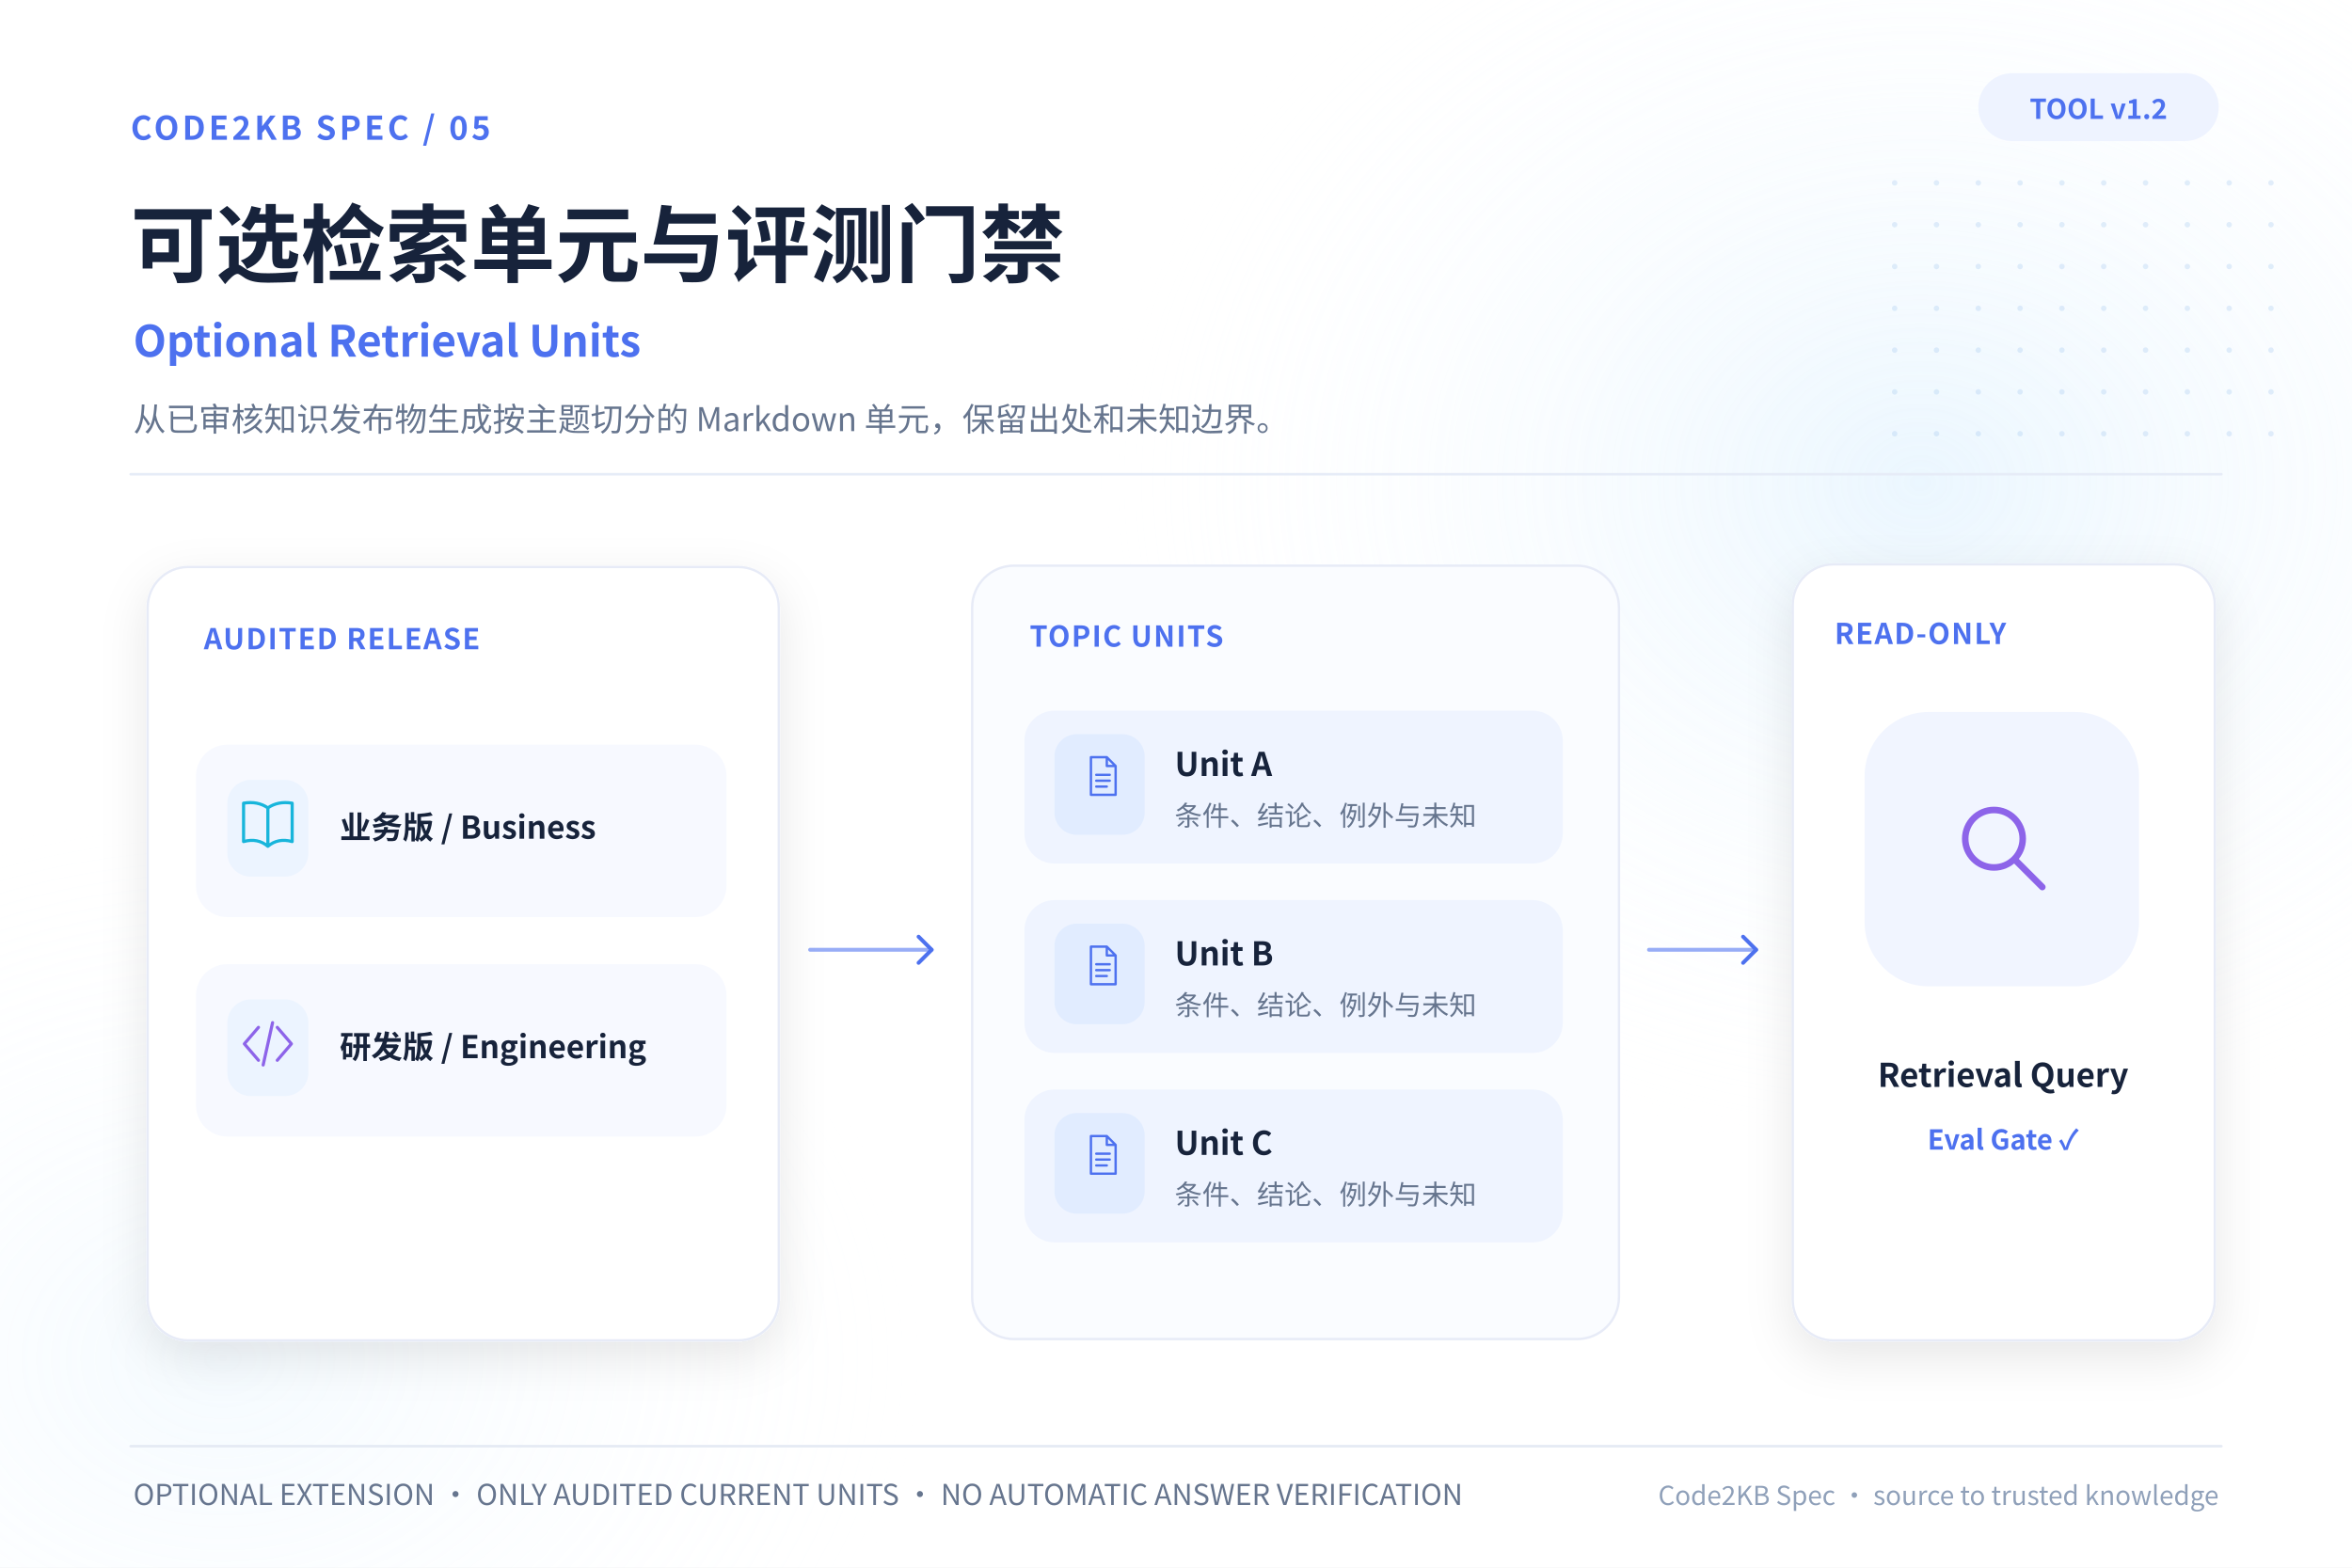
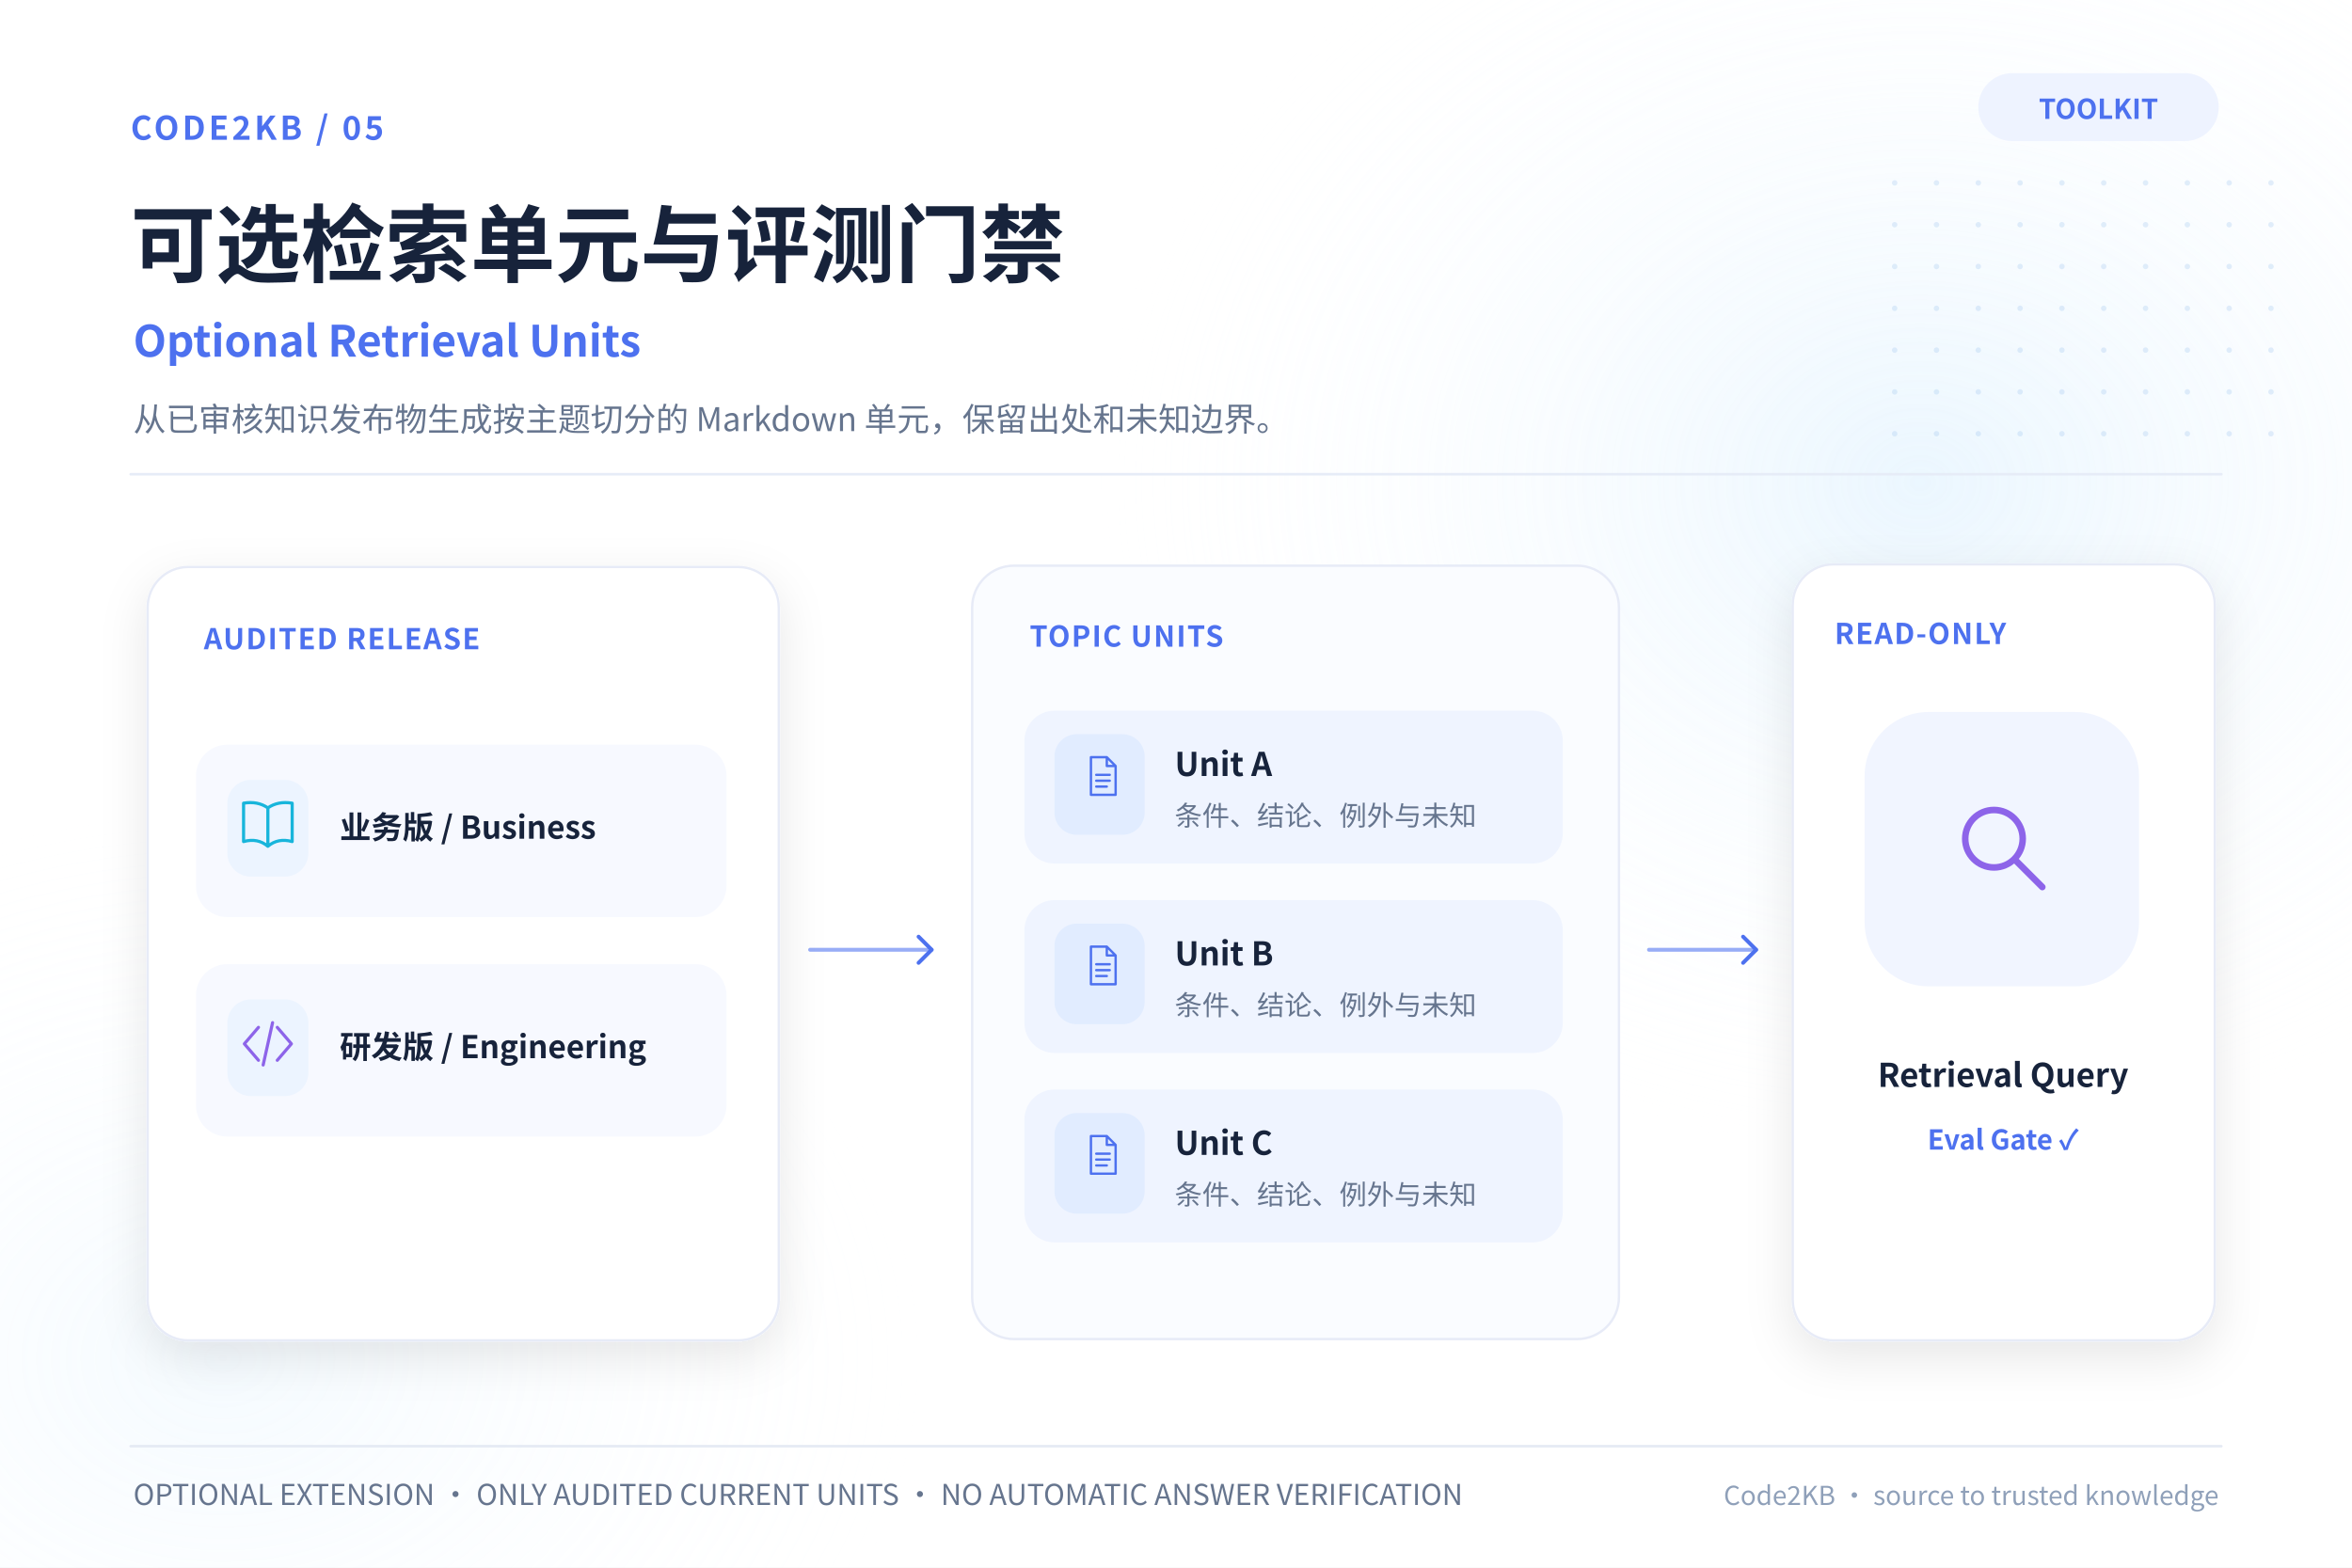
<svg xmlns="http://www.w3.org/2000/svg" width="1800" height="1200" viewBox="0 0 1800 1200">
  <defs>
    <linearGradient id="brand" x1="0" y1="0" x2="1" y2="1">
      <stop stop-color="#14C9E4" />
      <stop offset=".48" stop-color="#507EFF" />
      <stop offset="1" stop-color="#9667F4" />
    </linearGradient>
    <linearGradient id="mint" x1="0" y1="0" x2="1" y2="1">
      <stop stop-color="#DAF9FE" />
      <stop offset="1" stop-color="#EEE6FF" />
    </linearGradient>
    <linearGradient id="flow" x1="0" y1="0" x2="1" y2="0">
      <stop stop-color="#22C6DC" />
      <stop offset="1" stop-color="#8F6AF1" />
    </linearGradient>
    <linearGradient id="light" x1="0" y1="0" x2="1" y2="1">
      <stop stop-color="#E8F9FF" />
      <stop offset="1" stop-color="#F4EEFF" />
    </linearGradient>
    <radialGradient id="glow" cx="50%" cy="50%" r="50%">
      <stop stop-color="#C9E8FE" stop-opacity=".57" />
      <stop offset="1" stop-color="#FFFFFF" stop-opacity="0" />
    </radialGradient>
    <filter id="shadow" x="-20%" y="-30%" width="140%" height="170%">
      <feGaussianBlur in="SourceAlpha" stdDeviation="18" />
      <feOffset dy="12" />
      <feComponentTransfer>
        <feFuncA type="linear" slope=".095" />
      </feComponentTransfer>
      <feMerge>
        <feMergeNode />
        <feMergeNode in="SourceGraphic" />
      </feMerge>
    </filter>
  </defs>
  <rect x="0" y="0" width="1800" height="1200" rx="0" fill="#FFFFFF" stroke="none" stroke-width="1" opacity="1" />
  <ellipse cx="1470" cy="370" rx="640" ry="520" fill="url(#glow)" opacity="0.65" />
  <ellipse cx="170" cy="1040" rx="550" ry="430" fill="url(#glow)" opacity="0.33" />
  <circle cx="1450" cy="140" r="2.1" fill="#9BC1ED" stroke="none" stroke-width="1" opacity="0.28" />
  <circle cx="1450" cy="172" r="2.1" fill="#9BC1ED" stroke="none" stroke-width="1" opacity="0.28" />
  <circle cx="1450" cy="204" r="2.1" fill="#9BC1ED" stroke="none" stroke-width="1" opacity="0.28" />
  <circle cx="1450" cy="236" r="2.1" fill="#9BC1ED" stroke="none" stroke-width="1" opacity="0.28" />
  <circle cx="1450" cy="268" r="2.1" fill="#9BC1ED" stroke="none" stroke-width="1" opacity="0.28" />
  <circle cx="1450" cy="300" r="2.1" fill="#9BC1ED" stroke="none" stroke-width="1" opacity="0.28" />
  <circle cx="1450" cy="332" r="2.1" fill="#9BC1ED" stroke="none" stroke-width="1" opacity="0.28" />
  <circle cx="1482" cy="140" r="2.1" fill="#9BC1ED" stroke="none" stroke-width="1" opacity="0.28" />
  <circle cx="1482" cy="172" r="2.1" fill="#9BC1ED" stroke="none" stroke-width="1" opacity="0.28" />
  <circle cx="1482" cy="204" r="2.1" fill="#9BC1ED" stroke="none" stroke-width="1" opacity="0.28" />
  <circle cx="1482" cy="236" r="2.1" fill="#9BC1ED" stroke="none" stroke-width="1" opacity="0.28" />
  <circle cx="1482" cy="268" r="2.1" fill="#9BC1ED" stroke="none" stroke-width="1" opacity="0.28" />
  <circle cx="1482" cy="300" r="2.1" fill="#9BC1ED" stroke="none" stroke-width="1" opacity="0.28" />
  <circle cx="1482" cy="332" r="2.1" fill="#9BC1ED" stroke="none" stroke-width="1" opacity="0.28" />
  <circle cx="1514" cy="140" r="2.1" fill="#9BC1ED" stroke="none" stroke-width="1" opacity="0.28" />
  <circle cx="1514" cy="172" r="2.1" fill="#9BC1ED" stroke="none" stroke-width="1" opacity="0.28" />
  <circle cx="1514" cy="204" r="2.1" fill="#9BC1ED" stroke="none" stroke-width="1" opacity="0.28" />
  <circle cx="1514" cy="236" r="2.1" fill="#9BC1ED" stroke="none" stroke-width="1" opacity="0.28" />
  <circle cx="1514" cy="268" r="2.1" fill="#9BC1ED" stroke="none" stroke-width="1" opacity="0.28" />
  <circle cx="1514" cy="300" r="2.1" fill="#9BC1ED" stroke="none" stroke-width="1" opacity="0.28" />
  <circle cx="1514" cy="332" r="2.1" fill="#9BC1ED" stroke="none" stroke-width="1" opacity="0.28" />
  <circle cx="1546" cy="140" r="2.1" fill="#9BC1ED" stroke="none" stroke-width="1" opacity="0.28" />
  <circle cx="1546" cy="172" r="2.1" fill="#9BC1ED" stroke="none" stroke-width="1" opacity="0.28" />
  <circle cx="1546" cy="204" r="2.1" fill="#9BC1ED" stroke="none" stroke-width="1" opacity="0.28" />
  <circle cx="1546" cy="236" r="2.1" fill="#9BC1ED" stroke="none" stroke-width="1" opacity="0.28" />
  <circle cx="1546" cy="268" r="2.1" fill="#9BC1ED" stroke="none" stroke-width="1" opacity="0.28" />
  <circle cx="1546" cy="300" r="2.1" fill="#9BC1ED" stroke="none" stroke-width="1" opacity="0.28" />
  <circle cx="1546" cy="332" r="2.1" fill="#9BC1ED" stroke="none" stroke-width="1" opacity="0.28" />
  <circle cx="1578" cy="140" r="2.1" fill="#9BC1ED" stroke="none" stroke-width="1" opacity="0.28" />
  <circle cx="1578" cy="172" r="2.1" fill="#9BC1ED" stroke="none" stroke-width="1" opacity="0.28" />
  <circle cx="1578" cy="204" r="2.1" fill="#9BC1ED" stroke="none" stroke-width="1" opacity="0.28" />
  <circle cx="1578" cy="236" r="2.1" fill="#9BC1ED" stroke="none" stroke-width="1" opacity="0.28" />
  <circle cx="1578" cy="268" r="2.1" fill="#9BC1ED" stroke="none" stroke-width="1" opacity="0.28" />
  <circle cx="1578" cy="300" r="2.1" fill="#9BC1ED" stroke="none" stroke-width="1" opacity="0.28" />
  <circle cx="1578" cy="332" r="2.1" fill="#9BC1ED" stroke="none" stroke-width="1" opacity="0.28" />
  <circle cx="1610" cy="140" r="2.1" fill="#9BC1ED" stroke="none" stroke-width="1" opacity="0.28" />
  <circle cx="1610" cy="172" r="2.1" fill="#9BC1ED" stroke="none" stroke-width="1" opacity="0.28" />
  <circle cx="1610" cy="204" r="2.1" fill="#9BC1ED" stroke="none" stroke-width="1" opacity="0.28" />
  <circle cx="1610" cy="236" r="2.1" fill="#9BC1ED" stroke="none" stroke-width="1" opacity="0.28" />
  <circle cx="1610" cy="268" r="2.1" fill="#9BC1ED" stroke="none" stroke-width="1" opacity="0.28" />
  <circle cx="1610" cy="300" r="2.1" fill="#9BC1ED" stroke="none" stroke-width="1" opacity="0.28" />
  <circle cx="1610" cy="332" r="2.1" fill="#9BC1ED" stroke="none" stroke-width="1" opacity="0.28" />
  <circle cx="1642" cy="140" r="2.1" fill="#9BC1ED" stroke="none" stroke-width="1" opacity="0.28" />
  <circle cx="1642" cy="172" r="2.1" fill="#9BC1ED" stroke="none" stroke-width="1" opacity="0.28" />
  <circle cx="1642" cy="204" r="2.1" fill="#9BC1ED" stroke="none" stroke-width="1" opacity="0.28" />
  <circle cx="1642" cy="236" r="2.1" fill="#9BC1ED" stroke="none" stroke-width="1" opacity="0.28" />
  <circle cx="1642" cy="268" r="2.1" fill="#9BC1ED" stroke="none" stroke-width="1" opacity="0.28" />
  <circle cx="1642" cy="300" r="2.1" fill="#9BC1ED" stroke="none" stroke-width="1" opacity="0.28" />
  <circle cx="1642" cy="332" r="2.1" fill="#9BC1ED" stroke="none" stroke-width="1" opacity="0.28" />
  <circle cx="1674" cy="140" r="2.1" fill="#9BC1ED" stroke="none" stroke-width="1" opacity="0.28" />
  <circle cx="1674" cy="172" r="2.1" fill="#9BC1ED" stroke="none" stroke-width="1" opacity="0.28" />
  <circle cx="1674" cy="204" r="2.1" fill="#9BC1ED" stroke="none" stroke-width="1" opacity="0.28" />
  <circle cx="1674" cy="236" r="2.1" fill="#9BC1ED" stroke="none" stroke-width="1" opacity="0.28" />
  <circle cx="1674" cy="268" r="2.1" fill="#9BC1ED" stroke="none" stroke-width="1" opacity="0.28" />
  <circle cx="1674" cy="300" r="2.1" fill="#9BC1ED" stroke="none" stroke-width="1" opacity="0.28" />
  <circle cx="1674" cy="332" r="2.1" fill="#9BC1ED" stroke="none" stroke-width="1" opacity="0.28" />
  <circle cx="1706" cy="140" r="2.1" fill="#9BC1ED" stroke="none" stroke-width="1" opacity="0.28" />
  <circle cx="1706" cy="172" r="2.1" fill="#9BC1ED" stroke="none" stroke-width="1" opacity="0.28" />
  <circle cx="1706" cy="204" r="2.1" fill="#9BC1ED" stroke="none" stroke-width="1" opacity="0.28" />
  <circle cx="1706" cy="236" r="2.1" fill="#9BC1ED" stroke="none" stroke-width="1" opacity="0.28" />
  <circle cx="1706" cy="268" r="2.1" fill="#9BC1ED" stroke="none" stroke-width="1" opacity="0.28" />
  <circle cx="1706" cy="300" r="2.1" fill="#9BC1ED" stroke="none" stroke-width="1" opacity="0.28" />
  <circle cx="1706" cy="332" r="2.1" fill="#9BC1ED" stroke="none" stroke-width="1" opacity="0.28" />
  <circle cx="1738" cy="140" r="2.1" fill="#9BC1ED" stroke="none" stroke-width="1" opacity="0.28" />
  <circle cx="1738" cy="172" r="2.1" fill="#9BC1ED" stroke="none" stroke-width="1" opacity="0.28" />
  <circle cx="1738" cy="204" r="2.1" fill="#9BC1ED" stroke="none" stroke-width="1" opacity="0.28" />
  <circle cx="1738" cy="236" r="2.1" fill="#9BC1ED" stroke="none" stroke-width="1" opacity="0.28" />
  <circle cx="1738" cy="268" r="2.1" fill="#9BC1ED" stroke="none" stroke-width="1" opacity="0.28" />
  <circle cx="1738" cy="300" r="2.1" fill="#9BC1ED" stroke="none" stroke-width="1" opacity="0.28" />
  <circle cx="1738" cy="332" r="2.1" fill="#9BC1ED" stroke="none" stroke-width="1" opacity="0.28" />
-   <text x="100" y="107" font-family="Noto Sans CJK SC, sans-serif" font-size="25" font-weight="650" fill="#4D71EF" text-anchor="start" letter-spacing="2.4">CODE2KB SPEC  /  05</text>
+   <text x="100" y="107" font-family="Noto Sans CJK SC, sans-serif" font-size="25" font-weight="650" fill="#4D71EF" text-anchor="start" letter-spacing="2.4">CODE2KB  /  05</text>
  <rect x="1514" y="56" width="184" height="52" rx="26" fill="#EEF3FF" stroke="none" stroke-width="1" opacity="1" />
-   <text x="1606.0" y="91" font-family="Noto Sans CJK SC, sans-serif" font-size="21" font-weight="550" fill="#4D71EF" text-anchor="middle" letter-spacing="0">TOOL v1.2</text>
+   <text x="1606.0" y="91" font-family="Noto Sans CJK SC, sans-serif" font-size="21" font-weight="550" fill="#4D71EF" text-anchor="middle" letter-spacing="0">TOOLKIT</text>
  <text x="100" y="211" font-family="Noto Sans CJK SC, sans-serif" font-size="65" font-weight="720" fill="#17233B" text-anchor="start" letter-spacing="0">可选检索单元与评测门禁</text>
  <text x="102" y="273" font-family="Noto Sans CJK SC, sans-serif" font-size="33" font-weight="580" fill="#4D71EF" text-anchor="start" letter-spacing="0">Optional Retrieval Units</text>
  <text x="102" y="330" font-family="Noto Sans CJK SC, sans-serif" font-size="25" font-weight="400" fill="#66758E" text-anchor="start" letter-spacing="0">从已审核知识发布物生成按主题切分的 Markdown 单元，保留出处和未知边界。</text>
  <path d="M100 363 L1700 363" fill="none" stroke="#E6ECF7" stroke-width="2" stroke-linecap="round" stroke-linejoin="round" opacity="1" />
  <rect x="113" y="434" width="483" height="592" rx="31" fill="white" stroke="#E7EBF7" stroke-width="1.8" opacity="1" filter="url(#shadow)" />
  <text x="156" y="497" font-family="Noto Sans CJK SC, sans-serif" font-size="22" font-weight="680" fill="#4D71EF" text-anchor="start" letter-spacing="1">AUDITED RELEASE</text>
  <rect x="150" y="570" width="406" height="132" rx="24" fill="#F7F9FF" stroke="none" stroke-width="1" opacity="1" />
  <rect x="174" y="597" width="62" height="74" rx="18" fill="#ECF4FF" stroke="none" stroke-width="1" opacity="1" />
  <g transform="translate(181 607) scale(0.6)" stroke="#18B5DB" stroke-width="4" fill="none" stroke-linecap="round" stroke-linejoin="round">
    <path d="M40 19Q27 10 9 13V62Q27 57 40 68Q53 57 71 62V13Q53 10 40 19Z M40 19V68" />
  </g>
  <text x="260" y="642" font-family="Noto Sans CJK SC, sans-serif" font-size="24" font-weight="550" fill="#17233B" text-anchor="start" letter-spacing="0">业务版  /  Business</text>
  <rect x="150" y="738" width="406" height="132" rx="24" fill="#F7F9FF" stroke="none" stroke-width="1" opacity="1" />
  <rect x="174" y="765" width="62" height="74" rx="18" fill="#ECF4FF" stroke="none" stroke-width="1" opacity="1" />
  <g transform="translate(181 775) scale(0.6)" stroke="#8D64E9" stroke-width="4" fill="none" stroke-linecap="round" stroke-linejoin="round">
    <path d="M28 19 L10 40 L28 61 M52 19 L70 40 L52 61 M46 13 L34 67" />
  </g>
  <text x="260" y="810" font-family="Noto Sans CJK SC, sans-serif" font-size="24" font-weight="550" fill="#17233B" text-anchor="start" letter-spacing="0">研发版  /  Engineering</text>
  <path d="M620 727 L713 727" fill="none" stroke="#4D71EF" stroke-width="3" stroke-linecap="round" stroke-linejoin="round" opacity="0.58" />
  <path d="M703 717L713 727L703 737" fill="none" stroke="#4D71EF" stroke-width="3" stroke-linecap="round" stroke-linejoin="round" opacity="1" />
  <rect x="744" y="433" width="495" height="592" rx="32" fill="#FAFCFF" stroke="#E7EBF7" stroke-width="1.8" opacity="1" />
  <text x="788" y="495" font-family="Noto Sans CJK SC, sans-serif" font-size="22" font-weight="680" fill="#4D71EF" text-anchor="start" letter-spacing="1">TOPIC UNITS</text>
  <rect x="784" y="544" width="412" height="117" rx="23" fill="#EFF4FF" stroke="none" stroke-width="1" opacity="1" />
  <rect x="807" y="562" width="69" height="77" rx="17" fill="#E1ECFF" stroke="none" stroke-width="1" opacity="1" />
  <g transform="translate(825 576) scale(0.45)" stroke="#4D71EF" stroke-width="4" fill="none" stroke-linecap="round" stroke-linejoin="round">
    <path d="M22 8H49L64 23V72H22Z M49 8V23H64 M31 38H54 M31 48H54 M31 58H49" />
  </g>
  <text x="899" y="594" font-family="Noto Sans CJK SC, sans-serif" font-size="25" font-weight="680" fill="#17233B" text-anchor="start" letter-spacing="0">Unit A</text>
  <text x="899" y="632" font-family="Noto Sans CJK SC, sans-serif" font-size="21" font-weight="400" fill="#66758E" text-anchor="start" letter-spacing="0">条件、结论、例外与未知</text>
  <rect x="784" y="689" width="412" height="117" rx="23" fill="#EFF4FF" stroke="none" stroke-width="1" opacity="1" />
  <rect x="807" y="707" width="69" height="77" rx="17" fill="#E1ECFF" stroke="none" stroke-width="1" opacity="1" />
  <g transform="translate(825 721) scale(0.45)" stroke="#4D71EF" stroke-width="4" fill="none" stroke-linecap="round" stroke-linejoin="round">
    <path d="M22 8H49L64 23V72H22Z M49 8V23H64 M31 38H54 M31 48H54 M31 58H49" />
  </g>
  <text x="899" y="739" font-family="Noto Sans CJK SC, sans-serif" font-size="25" font-weight="680" fill="#17233B" text-anchor="start" letter-spacing="0">Unit B</text>
  <text x="899" y="777" font-family="Noto Sans CJK SC, sans-serif" font-size="21" font-weight="400" fill="#66758E" text-anchor="start" letter-spacing="0">条件、结论、例外与未知</text>
  <rect x="784" y="834" width="412" height="117" rx="23" fill="#EFF4FF" stroke="none" stroke-width="1" opacity="1" />
  <rect x="807" y="852" width="69" height="77" rx="17" fill="#E1ECFF" stroke="none" stroke-width="1" opacity="1" />
  <g transform="translate(825 866) scale(0.45)" stroke="#4D71EF" stroke-width="4" fill="none" stroke-linecap="round" stroke-linejoin="round">
    <path d="M22 8H49L64 23V72H22Z M49 8V23H64 M31 38H54 M31 48H54 M31 58H49" />
  </g>
  <text x="899" y="884" font-family="Noto Sans CJK SC, sans-serif" font-size="25" font-weight="680" fill="#17233B" text-anchor="start" letter-spacing="0">Unit C</text>
  <text x="899" y="922" font-family="Noto Sans CJK SC, sans-serif" font-size="21" font-weight="400" fill="#66758E" text-anchor="start" letter-spacing="0">条件、结论、例外与未知</text>
  <path d="M1262 727 L1344 727" fill="none" stroke="#4D71EF" stroke-width="3" stroke-linecap="round" stroke-linejoin="round" opacity="0.58" />
  <path d="M1334 717L1344 727L1334 737" fill="none" stroke="#4D71EF" stroke-width="3" stroke-linecap="round" stroke-linejoin="round" opacity="1" />
  <rect x="1372" y="432" width="323" height="594" rx="31" fill="white" stroke="#E7EBF7" stroke-width="1.8" opacity="1" filter="url(#shadow)" />
  <text x="1404" y="493" font-family="Noto Sans CJK SC, sans-serif" font-size="22" font-weight="680" fill="#4D71EF" text-anchor="start" letter-spacing="1">READ-ONLY</text>
  <rect x="1427" y="545" width="210" height="210" rx="49" fill="#F1F5FF" stroke="none" stroke-width="1" opacity="1" />
  <g transform="translate(1492 610) scale(1.0)" stroke="#8D64E9" stroke-width="5" fill="none" stroke-linecap="round" stroke-linejoin="round">
    <circle cx="34" cy="32" r="22" />
    <path d="M51 49L71 69" />
  </g>
  <text x="1533" y="832" font-family="Noto Sans CJK SC, sans-serif" font-size="25" font-weight="640" fill="#17233B" text-anchor="middle" letter-spacing="0">Retrieval Query</text>
  <text x="1533" y="880" font-family="Noto Sans CJK SC, sans-serif" font-size="21" font-weight="610" fill="#4D71EF" text-anchor="middle" letter-spacing="0">Eval Gate  ✓</text>
  <path d="M100 1107 L1700 1107" fill="none" stroke="#E5EAF4" stroke-width="2" stroke-linecap="round" stroke-linejoin="round" opacity="1" />
  <text x="102" y="1152" font-family="Noto Sans CJK SC, sans-serif" font-size="22" font-weight="450" fill="#66758E" text-anchor="start" letter-spacing="0">OPTIONAL EXTENSION  ·  ONLY AUDITED CURRENT UNITS  ·  NO AUTOMATIC ANSWER VERIFICATION</text>
-   <text x="1698" y="1152" font-family="Noto Sans CJK SC, sans-serif" font-size="20" font-weight="400" fill="#8FA0B9" text-anchor="end" letter-spacing="0">Code2KB Spec  ·  source to trusted knowledge</text>
+   <text x="1698" y="1152" font-family="Noto Sans CJK SC, sans-serif" font-size="20" font-weight="400" fill="#8FA0B9" text-anchor="end" letter-spacing="0">Code2KB  ·  source to trusted knowledge</text>
</svg>
